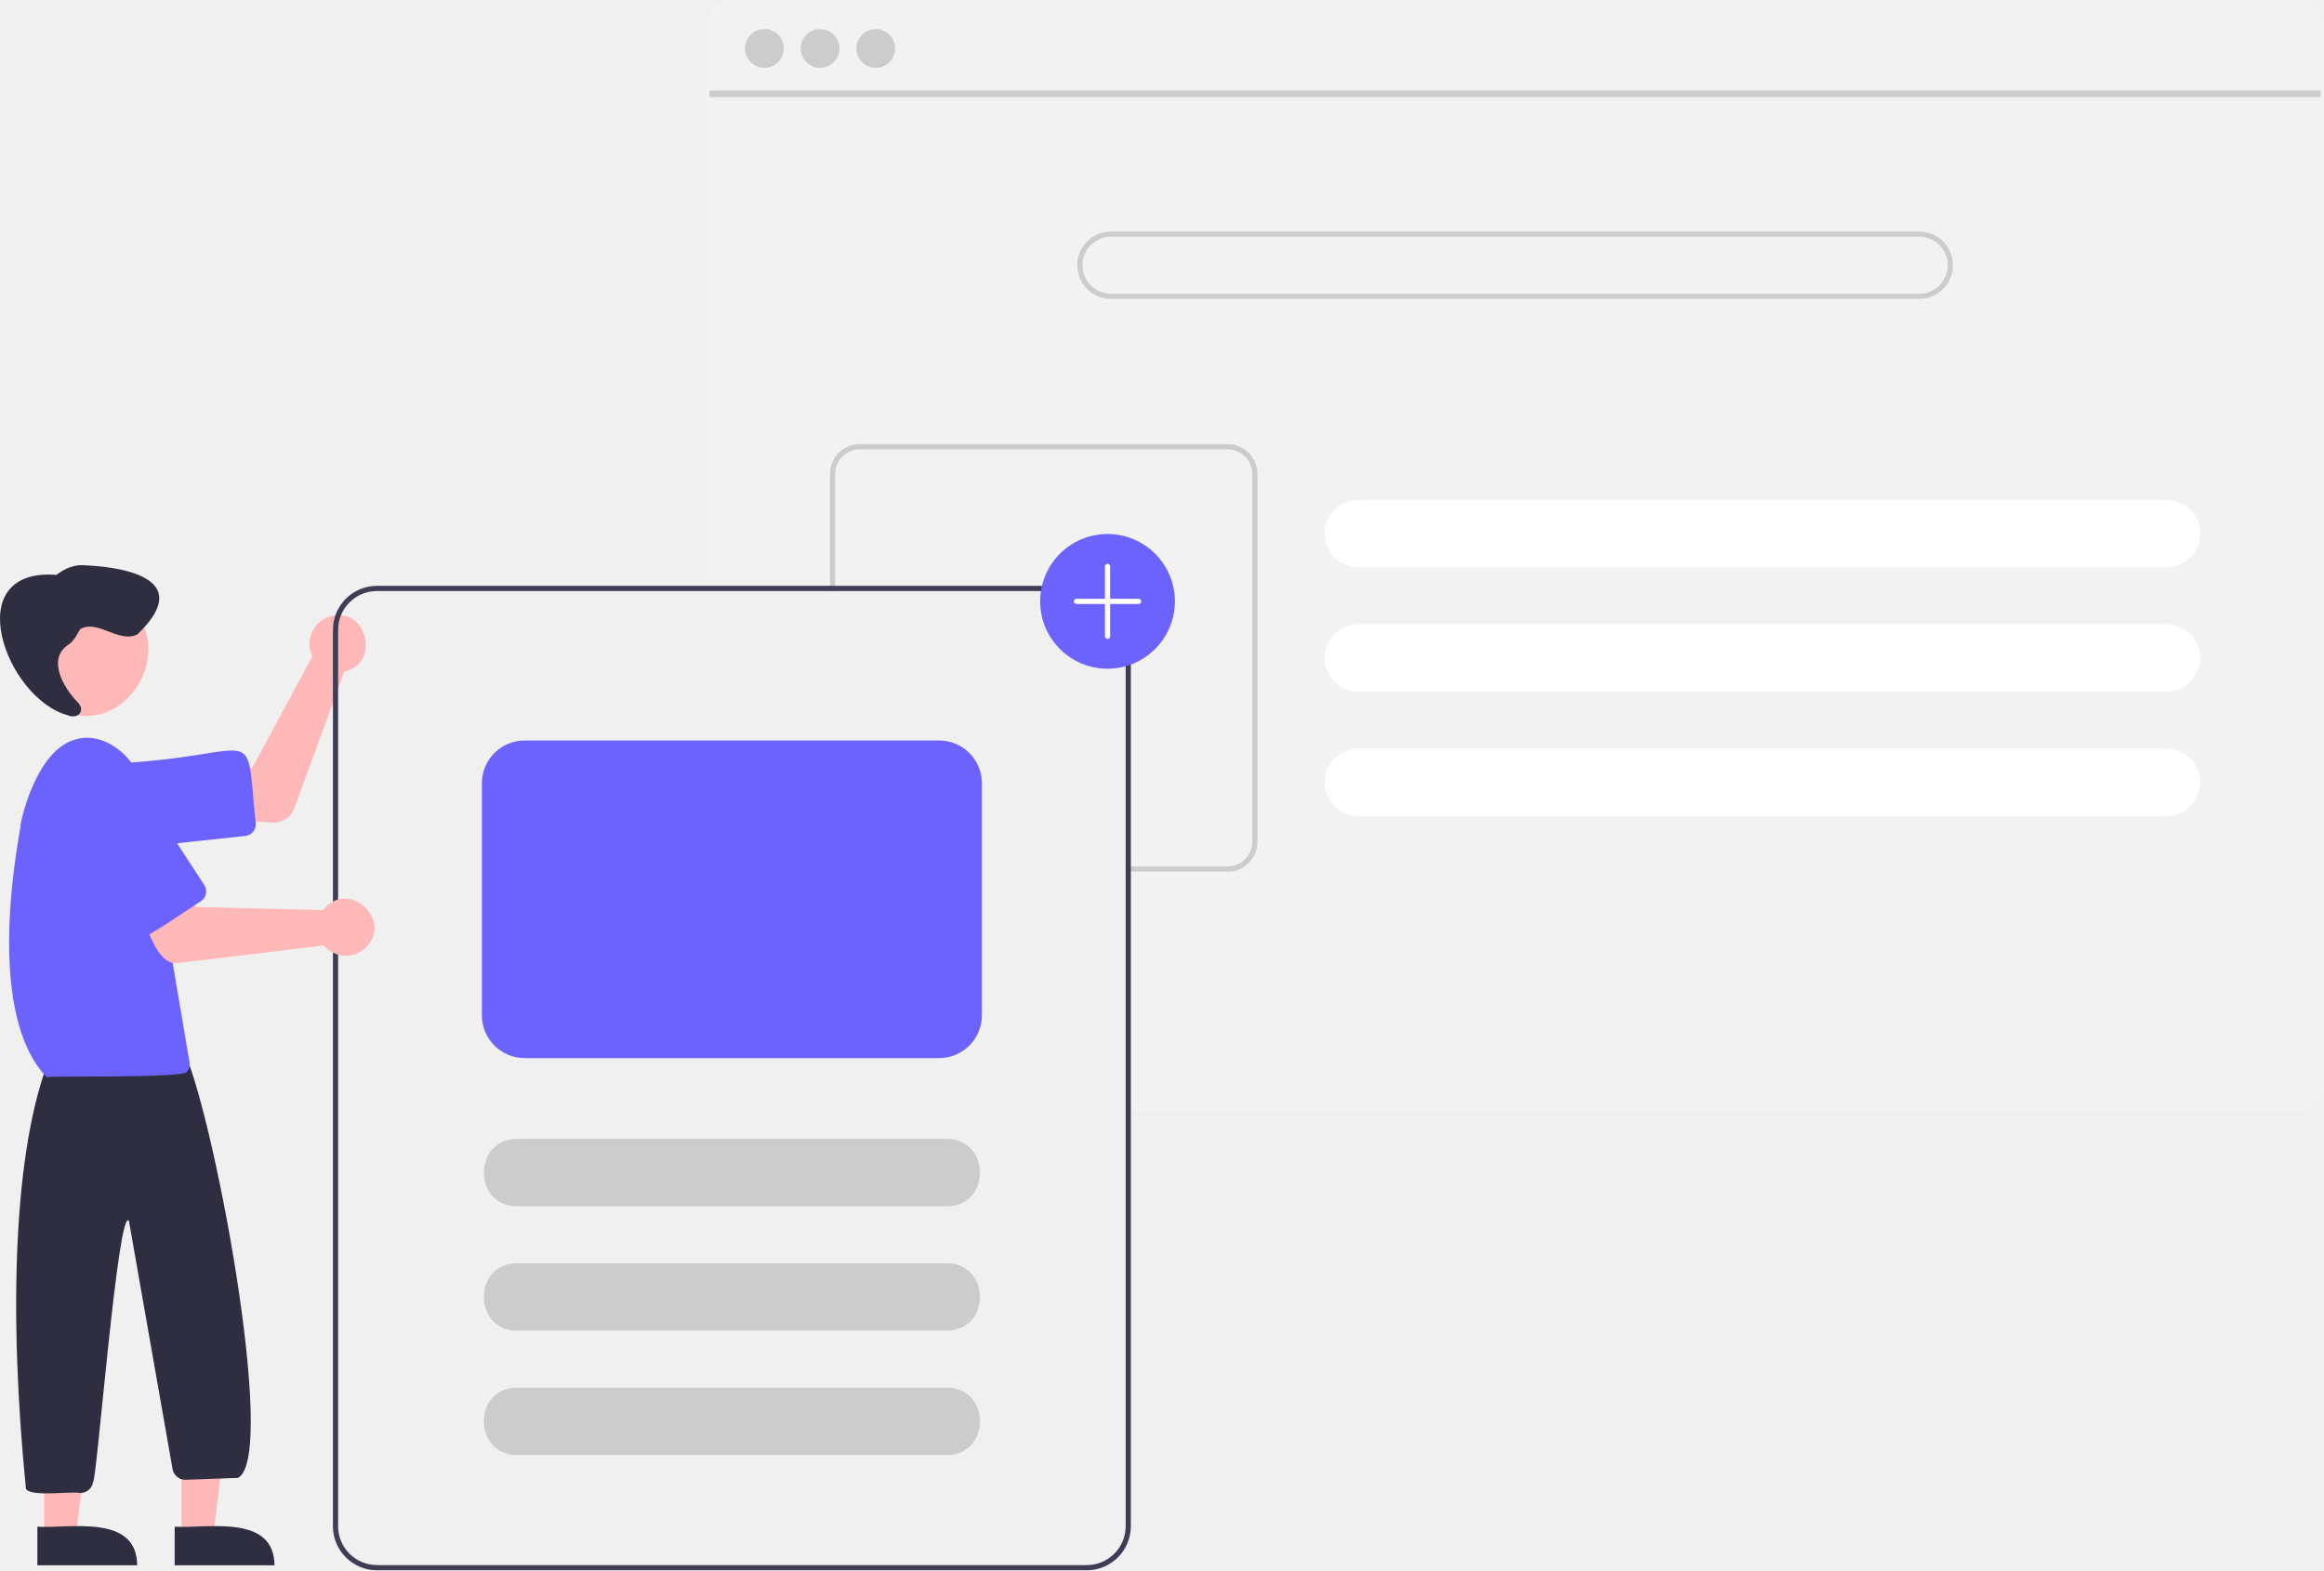
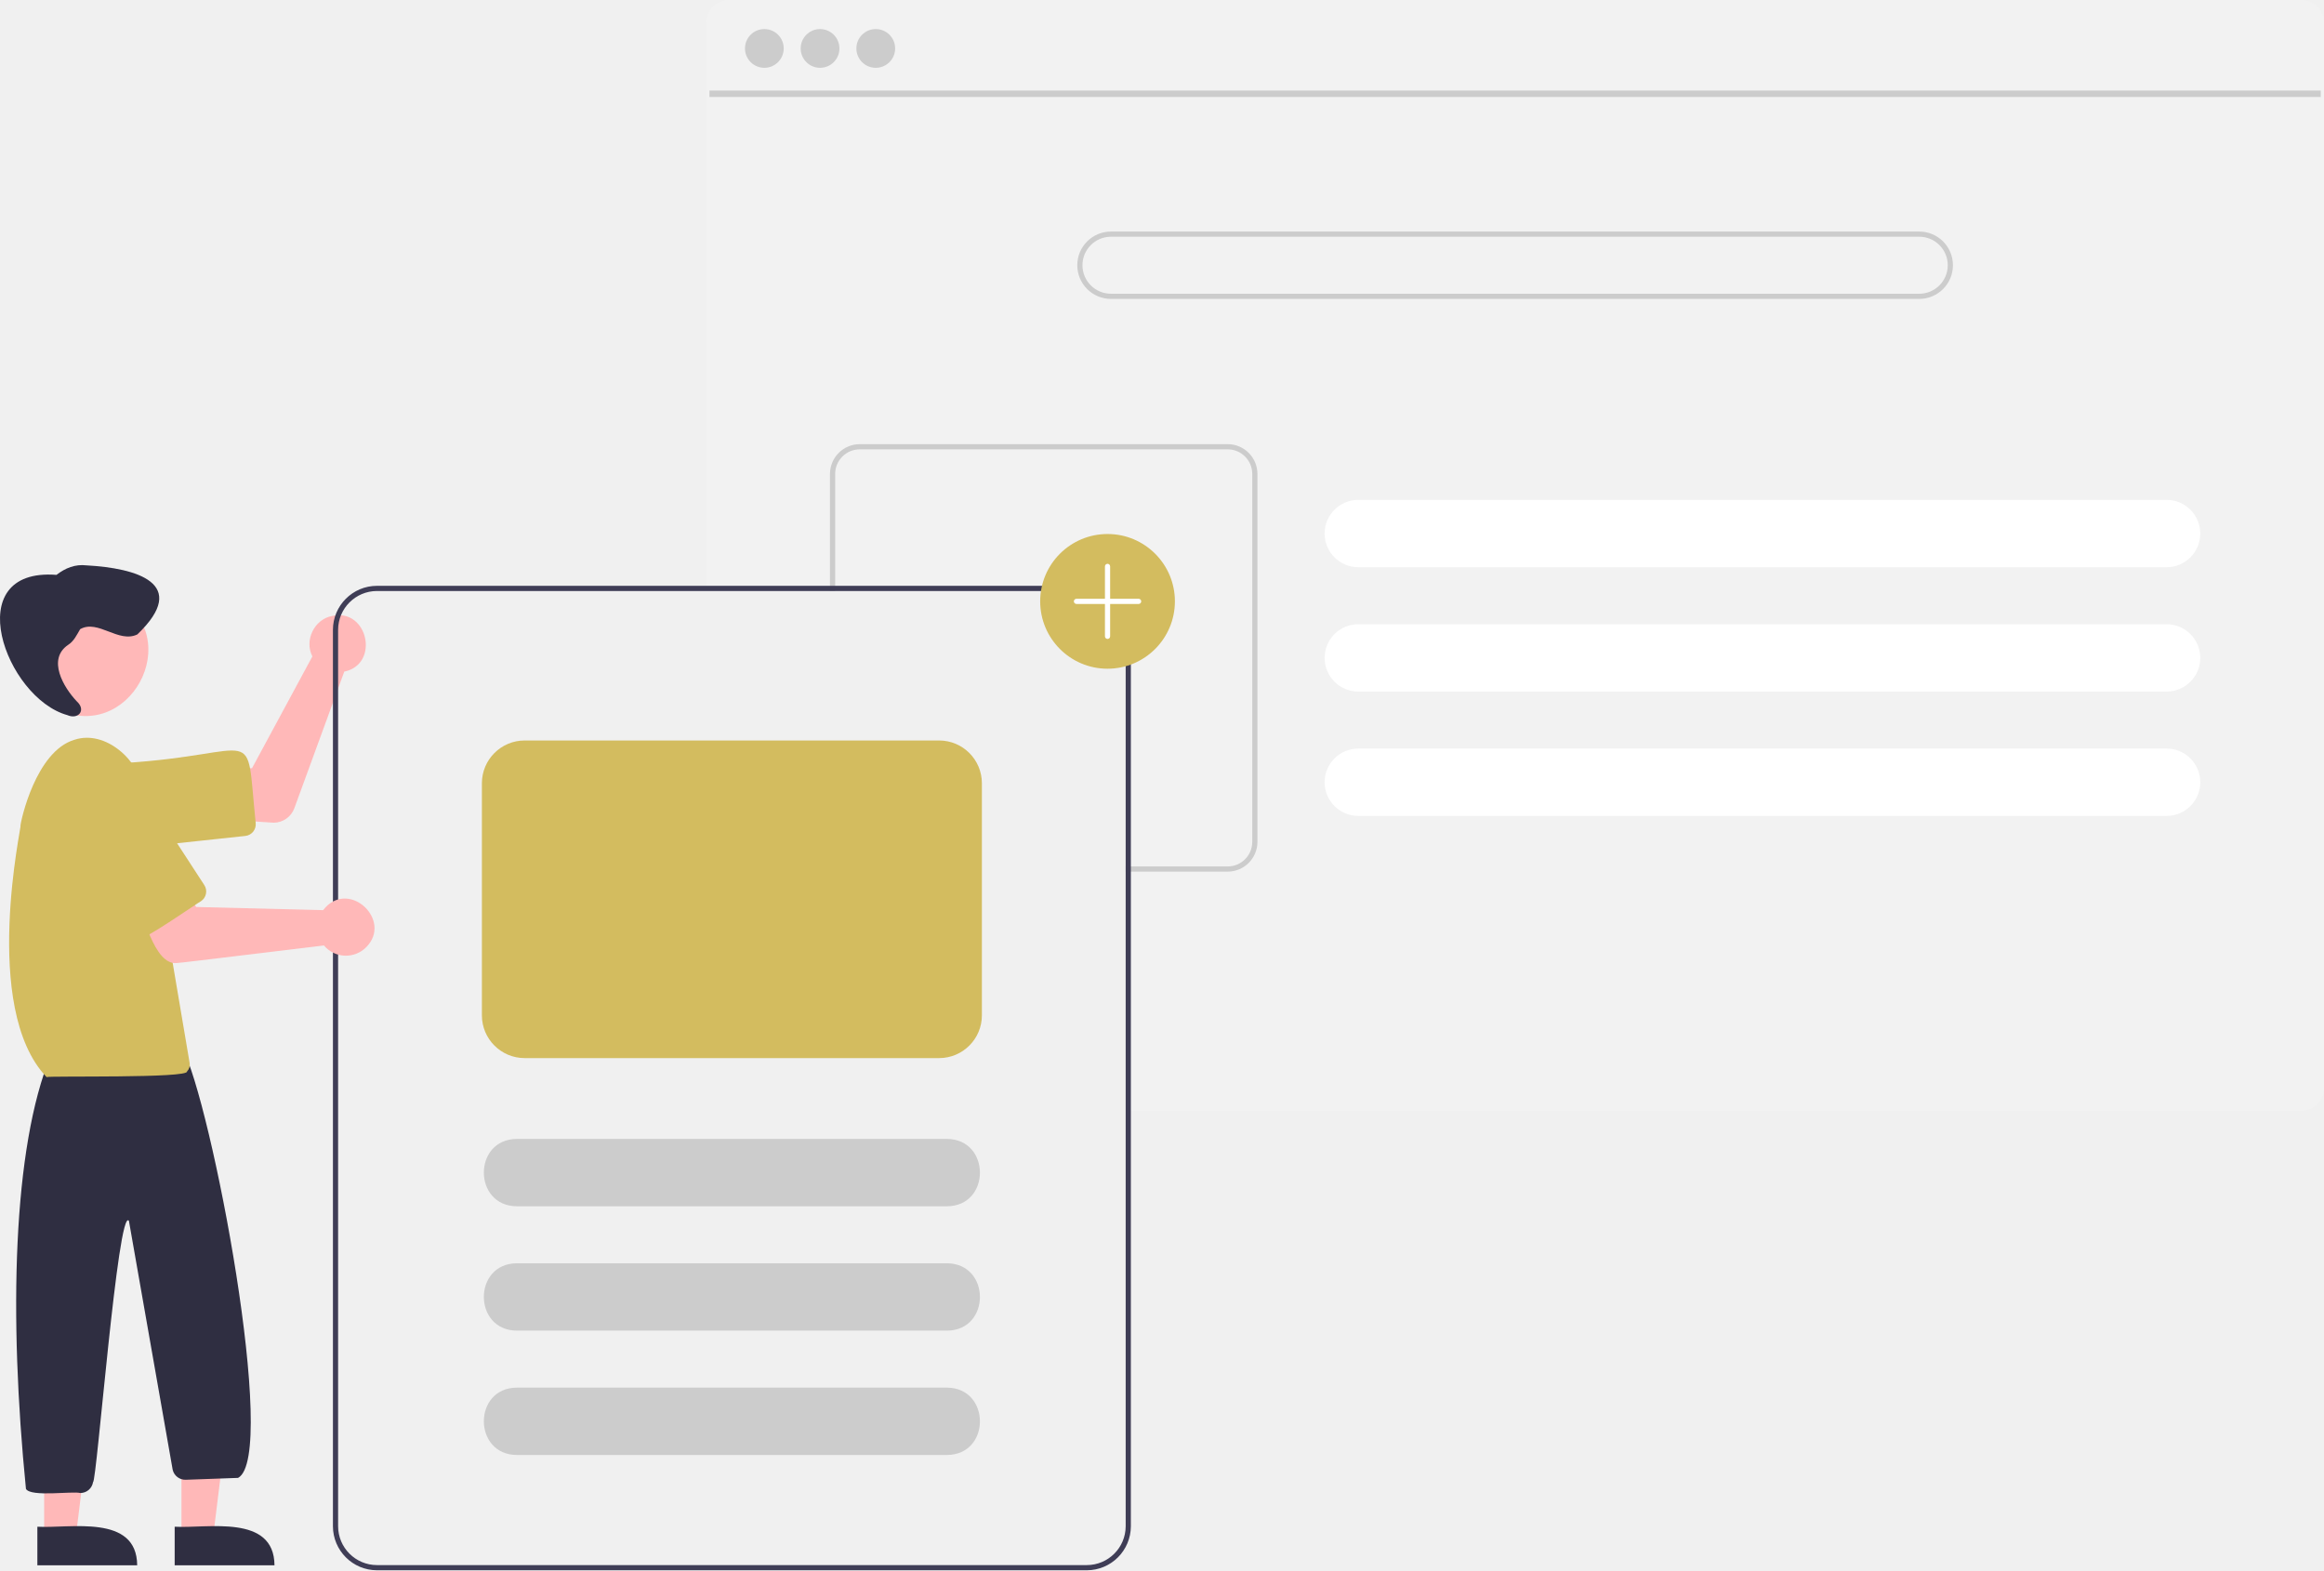
<svg xmlns="http://www.w3.org/2000/svg" id="e206c98e-a062-454f-98a1-36dd7d468c34" data-name="Layer 1" width="897.059" height="606.13" viewBox="0 0 897.059 606.13">
  <path d="M1039.799,146.935h-607a8.727,8.727,0,0,0-8.72,8.72v219.41h146.9a15.018,15.018,0,0,1,15,15v185.63h453.82a8.712,8.712,0,0,0,6.63-3.06,2.044,2.044,0,0,0,.19-.24,8.166,8.166,0,0,0,1.25-2.11,8.507,8.507,0,0,0,.66-3.31V155.655A8.73,8.73,0,0,0,1039.799,146.935Z" transform="translate(-151.4706 -146.935)" fill="#f2f2f2" />
  <rect x="273.85" y="34.951" width="621.957" height="2.493" fill="#ccc" />
  <circle cx="295.039" cy="18.698" r="7.478" fill="#ccc" />
  <circle cx="316.539" cy="18.698" r="7.478" fill="#ccc" />
  <circle cx="338.04" cy="18.698" r="7.478" fill="#ccc" />
  <path d="M892.299,236.315h-312a13,13,0,0,0,0,26h312a13,13,0,0,0,0-26Zm0,24h-312a11,11,0,0,1,0-22h312a11,11,0,0,1,0,22Z" transform="translate(-151.4706 -146.935)" fill="#ccc" />
  <path d="M987.77,339.885h-312a13,13,0,0,0,0,26h312a13,13,0,0,0,0-26Z" transform="translate(-151.4706 -146.935)" fill="#fff" />
  <path d="M987.77,387.885h-312a13,13,0,0,0,0,26h312a13,13,0,0,0,0-26Z" transform="translate(-151.4706 -146.935)" fill="#fff" />
  <path d="M987.77,435.885h-312a13,13,0,0,0,0,26h312a13,13,0,0,0,0-26Z" transform="translate(-151.4706 -146.935)" fill="#fff" />
  <path d="M625.35,318.385h-142.02a11.504,11.504,0,0,0-11.49,11.49v45.19h2v-45.19a9.505,9.505,0,0,1,9.49-9.49h142.02a9.498,9.498,0,0,1,9.49,9.49v142.02a9.498,9.498,0,0,1-9.49,9.49H585.98v2h39.37a11.497,11.497,0,0,0,11.49-11.49V329.875A11.497,11.497,0,0,0,625.35,318.385Z" transform="translate(-151.4706 -146.935)" fill="#ccc" />
  <path d="M257.094,464.503c-.502.02-21.91-1.464-22.457-1.482l1.923-19.197,12.193-.367,23.3-43.155c-3.232-6.162.745-14.338,7.6-15.599,13.814-3.14,18.559,18.593,4.703,21.485l-19.272,52.733A8.55,8.55,0,0,1,257.094,464.503Z" transform="translate(-151.4706 -146.935)" fill="#ffb8b8" />
-   <path d="M200.655,474.39c-20.372.05-22.16-30.738-1.743-32.907,53.988-3.262,47.156-16.822,51.256,23.175a4.505,4.505,0,0,1-3.995,4.954l-43.75,4.684A16.635,16.635,0,0,1,200.655,474.39Z" transform="translate(-151.4706 -146.935)" fill="#6c63ff" />
+   <path d="M200.655,474.39c-20.372.05-22.16-30.738-1.743-32.907,53.988-3.262,47.156-16.822,51.256,23.175a4.505,4.505,0,0,1-3.995,4.954l-43.75,4.684A16.635,16.635,0,0,1,200.655,474.39Z" transform="translate(-151.4706 -146.935)" fill="#d3bc5f" />
  <path d="M196.006,377.05c28.065,15.97,5.025,58.106-23.563,43.102C144.379,404.182,167.419,362.046,196.006,377.05Z" transform="translate(-151.4706 -146.935)" fill="#ffb8b8" />
  <polygon points="70.049 592.823 82.308 592.822 88.141 545.534 70.047 545.535 70.049 592.823" fill="#ffb8b8" />
  <path d="M218.893,751.142l38.531-.002c-.147-19.881-25.918-14.152-38.531-14.885Z" transform="translate(-151.4706 -146.935)" fill="#2f2e41" />
  <polygon points="17.049 592.823 29.308 592.822 35.141 545.534 17.047 545.535 17.049 592.823" fill="#ffb8b8" />
  <path d="M165.893,751.142l38.531-.002c-.147-19.881-25.918-14.152-38.531-14.885Z" transform="translate(-151.4706 -146.935)" fill="#2f2e41" />
  <path d="M182.452,723.243c-2.963-.813-19.064,1.646-20.964-1.582-6.636-66.511-5.161-131.603,9.57-167.37l50.648-3.101c11.326,20.675,37.36,157.875,21.656,166.216l-20.194.72a5.018,5.018,0,0,1-5.039-3.826l-16.895-96.117c-4.207-5.881-12.477,101.224-13.843,100.824A4.978,4.978,0,0,1,182.452,723.243Z" transform="translate(-151.4706 -146.935)" fill="#2f2e41" />
-   <path d="M169.45,562.698c-25.572-26.753-9.26-98.479-10.086-96.953.07-1.757,5.862-28.816,20.844-33.257,11.887-3.923,25.043,7.812,26.666,19.681l17.806,105.153a3.698,3.698,0,0,1-1.014,3.18C224.542,563.228,170.701,562.152,169.45,562.698Z" transform="translate(-151.4706 -146.935)" fill="#6c63ff" />
+   <path d="M169.45,562.698c-25.572-26.753-9.26-98.479-10.086-96.953.07-1.757,5.862-28.816,20.844-33.257,11.887-3.923,25.043,7.812,26.666,19.681l17.806,105.153a3.698,3.698,0,0,1-1.014,3.18C224.542,563.228,170.701,562.152,169.45,562.698Z" transform="translate(-151.4706 -146.935)" fill="#d3bc5f" />
  <path d="M177.749,395.868c2.246-1.42,3.353-3.854,4.66-6.073,6.885-3.924,14.801,5.569,22.083,2.026,20.593-19.769-.574-25.601-19.54-26.644-4.48-.552-8.292,1.037-11.679,3.662-37.886-2.893-19.716,47.483,4.194,54.136,4.222,1.849,7.388-1.893,3.666-5.295C175.981,412.281,169.6,401.411,177.749,395.868Z" transform="translate(-151.4706 -146.935)" fill="#2f2e41" />
  <path d="M570.98,373.065h-274a17.024,17.024,0,0,0-17,17v346a17.024,17.024,0,0,0,17,17h274a17.024,17.024,0,0,0,17-17v-346A17.024,17.024,0,0,0,570.98,373.065Zm15,363a15.018,15.018,0,0,1-15,15h-274a15.018,15.018,0,0,1-15-15v-346a15.018,15.018,0,0,1,15-15h274a15.018,15.018,0,0,1,15,15Z" transform="translate(-151.4706 -146.935)" fill="#3f3d56" />
  <path d="M219.777,518.663c-9.031,1.023-12.995-19.992-16.448-25.347l17.985-6.983,5.852,10.703,49.028,1.219a10.678,10.678,0,0,1,.952-1.12h0c9.723-10.181,25.557,5.073,15.871,15.232a11.036,11.036,0,0,1-16.497-.477C275.31,511.976,220.961,518.695,219.777,518.663Z" transform="translate(-151.4706 -146.935)" fill="#ffb8b8" />
-   <path d="M206.458,508.631c-3.007,2.897-26.091-37.773-27.777-38.923-11.664-18.13,15.796-36.03,27.661-17.998l23.997,36.879a4.505,4.505,0,0,1-1.317,6.226C227.928,495.327,207.23,509.733,206.458,508.631Z" transform="translate(-151.4706 -146.935)" fill="#6c63ff" />
+   <path d="M206.458,508.631c-3.007,2.897-26.091-37.773-27.777-38.923-11.664-18.13,15.796-36.03,27.661-17.998l23.997,36.879a4.505,4.505,0,0,1-1.317,6.226C227.928,495.327,207.23,509.733,206.458,508.631Z" transform="translate(-151.4706 -146.935)" fill="#d3bc5f" />
  <path d="M516.98,612.565h-166c-16.957-.082-17.027-25.912.001-26l165.999,0C533.925,586.644,534.017,612.476,516.98,612.565Z" transform="translate(-151.4706 -146.935)" fill="#ccc" />
  <path d="M516.98,660.565h-166c-16.957-.082-17.027-25.912.001-26l165.999,0C533.925,634.644,534.017,660.476,516.98,660.565Z" transform="translate(-151.4706 -146.935)" fill="#ccc" />
  <path d="M516.98,708.565h-166c-16.957-.082-17.027-25.912.001-26l165.999,0C533.925,682.644,534.017,708.476,516.98,708.565Z" transform="translate(-151.4706 -146.935)" fill="#ccc" />
-   <path d="M578.98,405.065a26,26,0,1,1,26-26A26.029,26.029,0,0,1,578.98,405.065Z" transform="translate(-151.4706 -146.935)" fill="#6c63ff" />
+   <path d="M578.98,405.065a26,26,0,1,1,26-26A26.029,26.029,0,0,1,578.98,405.065Z" transform="translate(-151.4706 -146.935)" fill="#d3bc5f" />
  <path d="M590.98,378.065h-11v-12.5a1,1,0,0,0-2,0v12.5h-11a1,1,0,0,0,0,2h11v12.5a1,1,0,1,0,2,0v-12.5h11a1,1,0,0,0,0-2Z" transform="translate(-151.4706 -146.935)" fill="#fff" />
-   <path d="M513.98,555.365h-160a16.519,16.519,0,0,1-16.5-16.5V449.265a16.519,16.519,0,0,1,16.5-16.5h160a16.519,16.519,0,0,1,16.5,16.5v89.6A16.519,16.519,0,0,1,513.98,555.365Z" transform="translate(-151.4706 -146.935)" fill="#6c63ff" />
+   <path d="M513.98,555.365h-160a16.519,16.519,0,0,1-16.5-16.5V449.265a16.519,16.519,0,0,1,16.5-16.5h160a16.519,16.519,0,0,1,16.5,16.5v89.6A16.519,16.519,0,0,1,513.98,555.365Z" transform="translate(-151.4706 -146.935)" fill="#d3bc5f" />
</svg>
